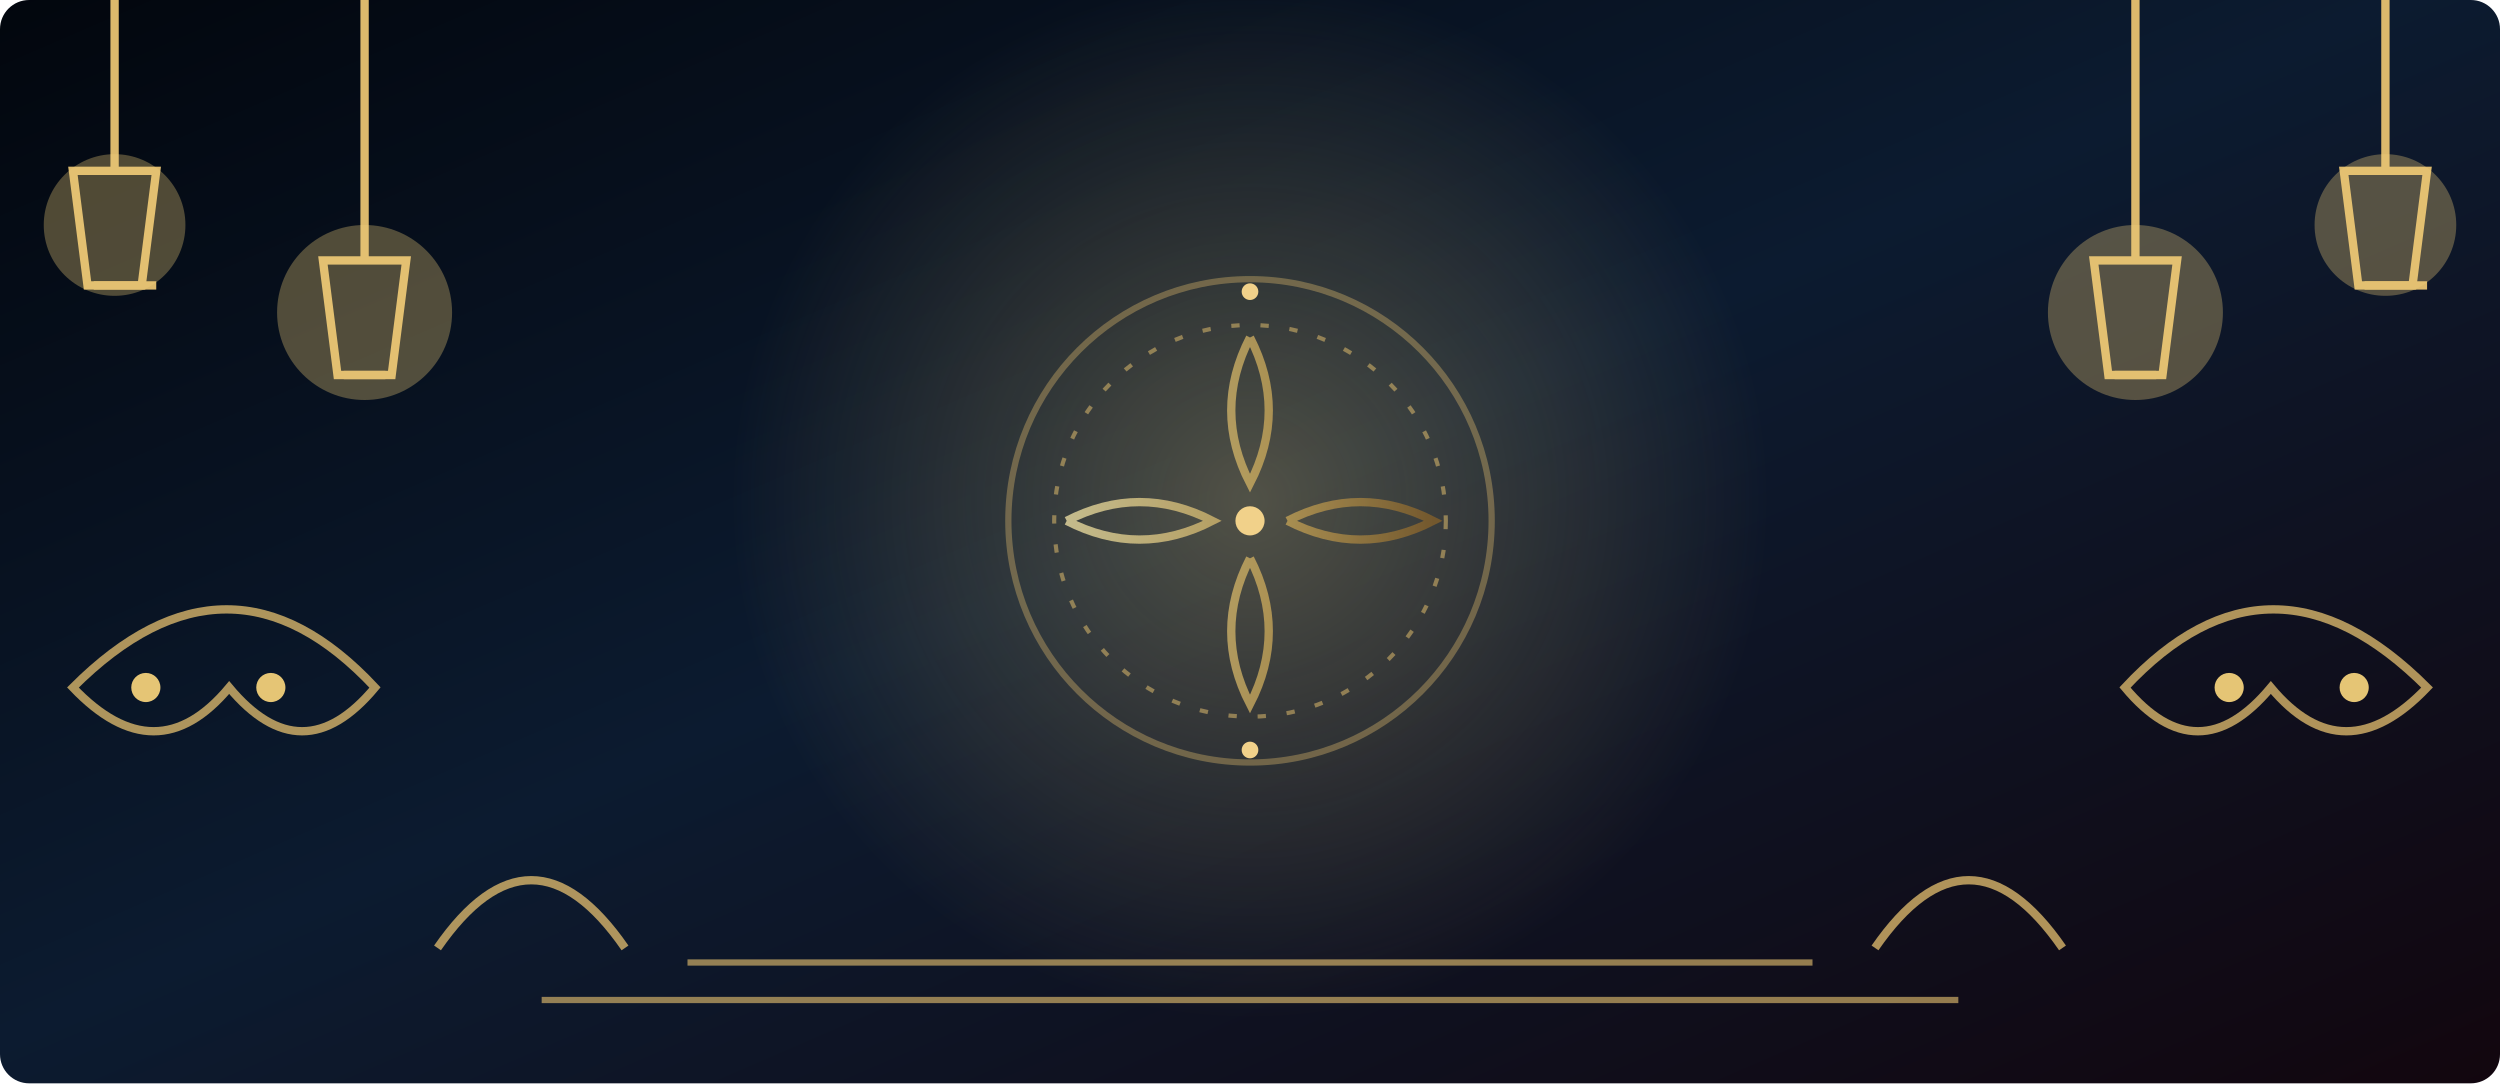
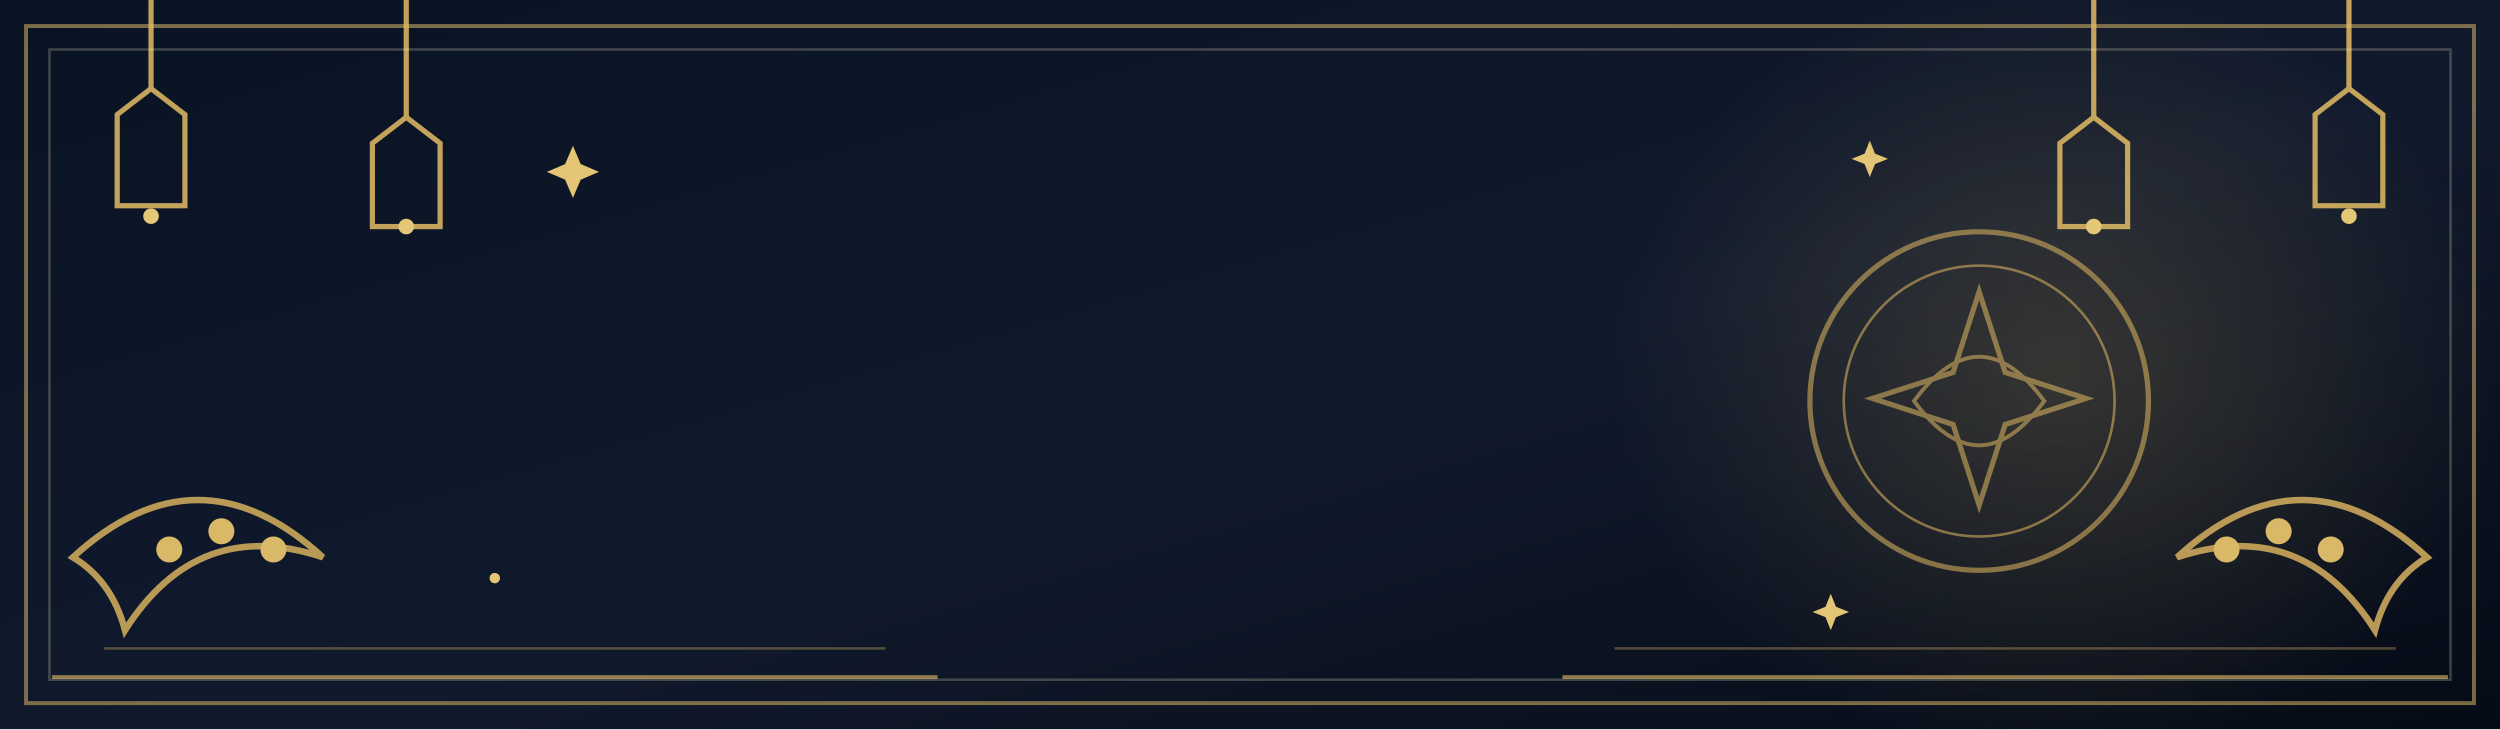
- <svg xmlns="http://www.w3.org/2000/svg" viewBox="0 0 1200 520">
+ <svg xmlns="http://www.w3.org/2000/svg" viewBox="0 0 960 280">
  <defs>
-     <linearGradient id="bg" x2="1" y2="1">
-       <stop stop-color="#02060d" />
-       <stop offset=".48" stop-color="#0c1b30" />
-       <stop offset="1" stop-color="#12060e" />
+     <linearGradient id="bg" x1="0" y1="0" x2="1" y2="1">
+       <stop stop-color="#081323" />
+       <stop offset=".55" stop-color="#111a2d" />
+       <stop offset="1" stop-color="#050b16" />
    </linearGradient>
-     <linearGradient id="gold">
-       <stop stop-color="#fff0ae" />
-       <stop offset=".55" stop-color="#d8b35d" />
-       <stop offset="1" stop-color="#8c6428" />
-     </linearGradient>
-     <radialGradient id="glow">
-       <stop stop-color="#f2d17b" stop-opacity=".30" />
-       <stop offset="1" stop-color="#f2d17b" stop-opacity="0" />
+     <radialGradient id="halo">
+       <stop stop-color="#d6b05f" stop-opacity=".20" />
+       <stop offset="1" stop-color="#d6b05f" stop-opacity="0" />
    </radialGradient>
  </defs>
-   <rect width="1200" height="520" rx="14" fill="url(#bg)" />
-   <circle cx="600" cy="240" r="250" fill="url(#glow)" />
-   <g stroke="#dcb96c" stroke-width="4" fill="none">
-     <path d="M55 0v82M175 0v125M1025 0v125M1145 0v82" />
-     <path d="M35 82h40l-7 55H42zM155 125h40l-7 55h-26zM1005 125h40l-7 55h-26zM1125 82h40l-7 55h-26z" />
-     <path d="M45 137h30M165 180h20M1015 180h20M1135 137h30" />
+   <rect width="960" height="280" fill="url(#bg)" />
+   <ellipse cx="790" cy="142" rx="170" ry="150" fill="url(#halo)" />
+   <g stroke="#d7b360" stroke-width="2" fill="none" opacity=".9">
+     <path d="M58 0v34" />
+     <path d="M58 34l-13 10v35h26V44z" />
+     <path d="M156 0v45" />
+     <path d="M156 45l-13 10v32h26V55z" />
+     <path d="M804 0v45" />
+     <path d="M804 45l-13 10v32h26V55z" />
+     <path d="M902 0v34" />
+     <path d="M902 34l-13 10v35h26V44z" />
  </g>
-   <g fill="#f2d17b" opacity=".32">
-     <circle cx="55" cy="108" r="34" />
-     <circle cx="175" cy="150" r="42" />
-     <circle cx="1025" cy="150" r="42" />
-     <circle cx="1145" cy="108" r="34" />
+   <g fill="#e5c778">
+     <circle cx="58" cy="83" r="3" />
+     <circle cx="156" cy="87" r="3" />
+     <circle cx="804" cy="87" r="3" />
+     <circle cx="902" cy="83" r="3" />
  </g>
-   <g fill="none" stroke="#dcb96c" stroke-width="4" opacity=".78">
-     <path d="M35 330q75-75 145 0q-35 42-70 0q-35 42-75 0z" />
-     <path d="M1165 330q-75-75-145 0q35 42 70 0q35 42 75 0z" />
-     <path d="M210 455q45-65 90 0M990 455q-45-65-90 0" />
+   <g fill="none" stroke="#cba75b" stroke-width="2.5" opacity=".9">
+     <path d="M28 214 Q76 170 124 214 Q76 198 48 242 Q43 223 28 214Z" />
+     <path d="M932 214 Q884 170 836 214 Q884 198 912 242 Q917 223 932 214Z" />
  </g>
-   <g fill="#e5c575">
-     <circle cx="70" cy="330" r="7" />
-     <circle cx="130" cy="330" r="7" />
-     <circle cx="1070" cy="330" r="7" />
-     <circle cx="1130" cy="330" r="7" />
+   <g fill="#d9b968">
+     <circle cx="65" cy="211" r="5" />
+     <circle cx="85" cy="204" r="5" />
+     <circle cx="105" cy="211" r="5" />
+     <circle cx="855" cy="211" r="5" />
+     <circle cx="875" cy="204" r="5" />
+     <circle cx="895" cy="211" r="5" />
  </g>
-   <circle cx="600" cy="250" r="116" fill="none" stroke="#dcb96c" stroke-width="3" opacity=".38" />
-   <circle cx="600" cy="250" r="94" fill="none" stroke="#dcb96c" stroke-width="2" stroke-dasharray="4 10" opacity=".55" />
-   <path d="M600 162q18 35 0 70q-18-35 0-70M600 268q18 35 0 70q-18-35 0-70M512 250q35-18 70 0q-35 18-70 0M618 250q35-18 70 0q-35 18-70 0" fill="none" stroke="url(#gold)" stroke-width="4" opacity=".7" />
-   <g fill="#f1d18a">
-     <circle cx="600" cy="250" r="7" />
-     <circle cx="600" cy="140" r="4" />
-     <circle cx="600" cy="360" r="4" />
+   <g transform="translate(760 154)" fill="none" stroke="#d5b05f" opacity=".58">
+     <circle r="65" stroke-width="2" />
+     <circle r="52" stroke-width="1" />
+     <path d="M0-42l10 31 31 10-31 10-10 31-10-31-31-10 31-10z" stroke-width="2" />
+     <path d="M-25 0 Q0-34 25 0 Q0 34-25 0Z" stroke-width="1.5" />
  </g>
-   <path d="M260 480h680M330 462h540" stroke="#dcb96c" stroke-width="3" opacity=".65" />
+   <g fill="#e4c576">
+     <path d="M220 56l3 7 7 3-7 3-3 7-3-7-7-3 7-3z" />
+     <path d="M718 54l2 5 5 2-5 2-2 5-2-5-5-2 5-2z" />
+     <path d="M703 228l2 5 5 2-5 2-2 5-2-5-5-2 5-2z" />
+     <circle cx="190" cy="222" r="2" />
+   </g>
+   <path d="M20 260H360M600 260H940" stroke="#d5b05f" stroke-width="1.5" opacity=".65" />
+   <path d="M40 249H340M620 249H920" stroke="#d5b05f" stroke-width="1" opacity=".35" />
+   <rect x="10" y="10" width="940" height="260" fill="none" stroke="#d9b766" stroke-width="1.5" opacity=".55" />
+   <rect x="19" y="19" width="922" height="242" fill="none" stroke="#fff0c8" stroke-width="1" opacity=".22" />
</svg>
